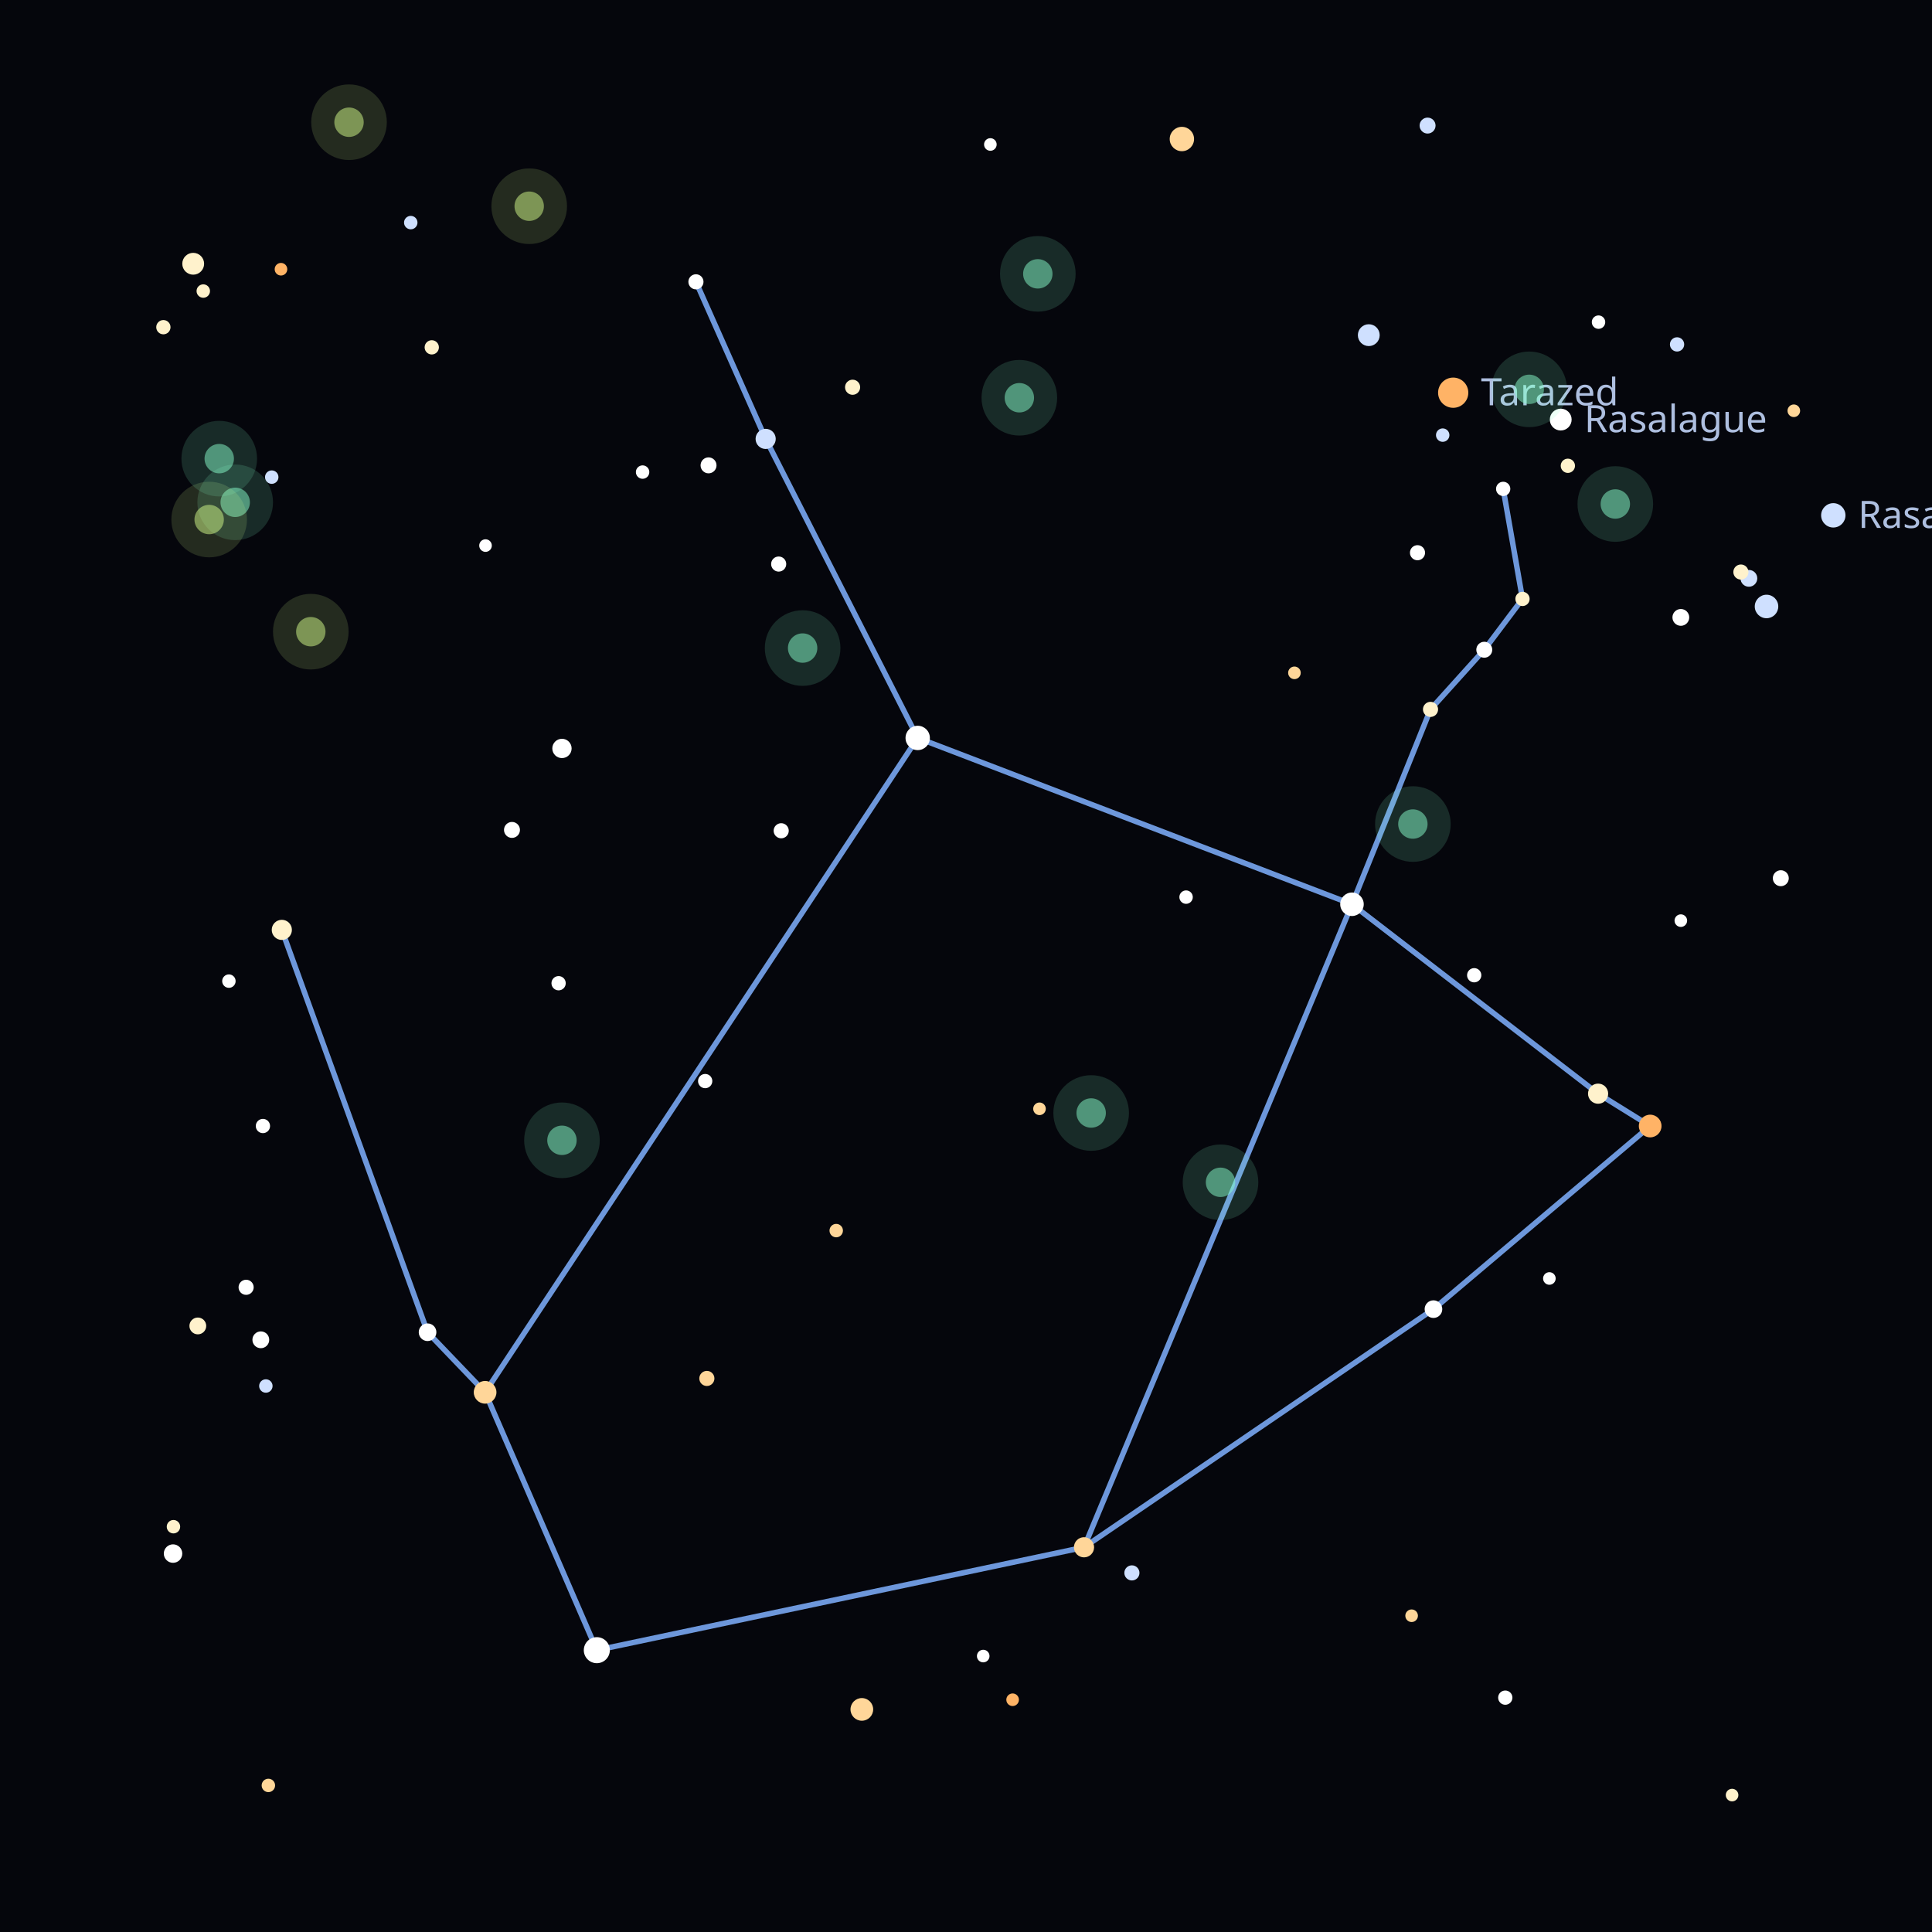
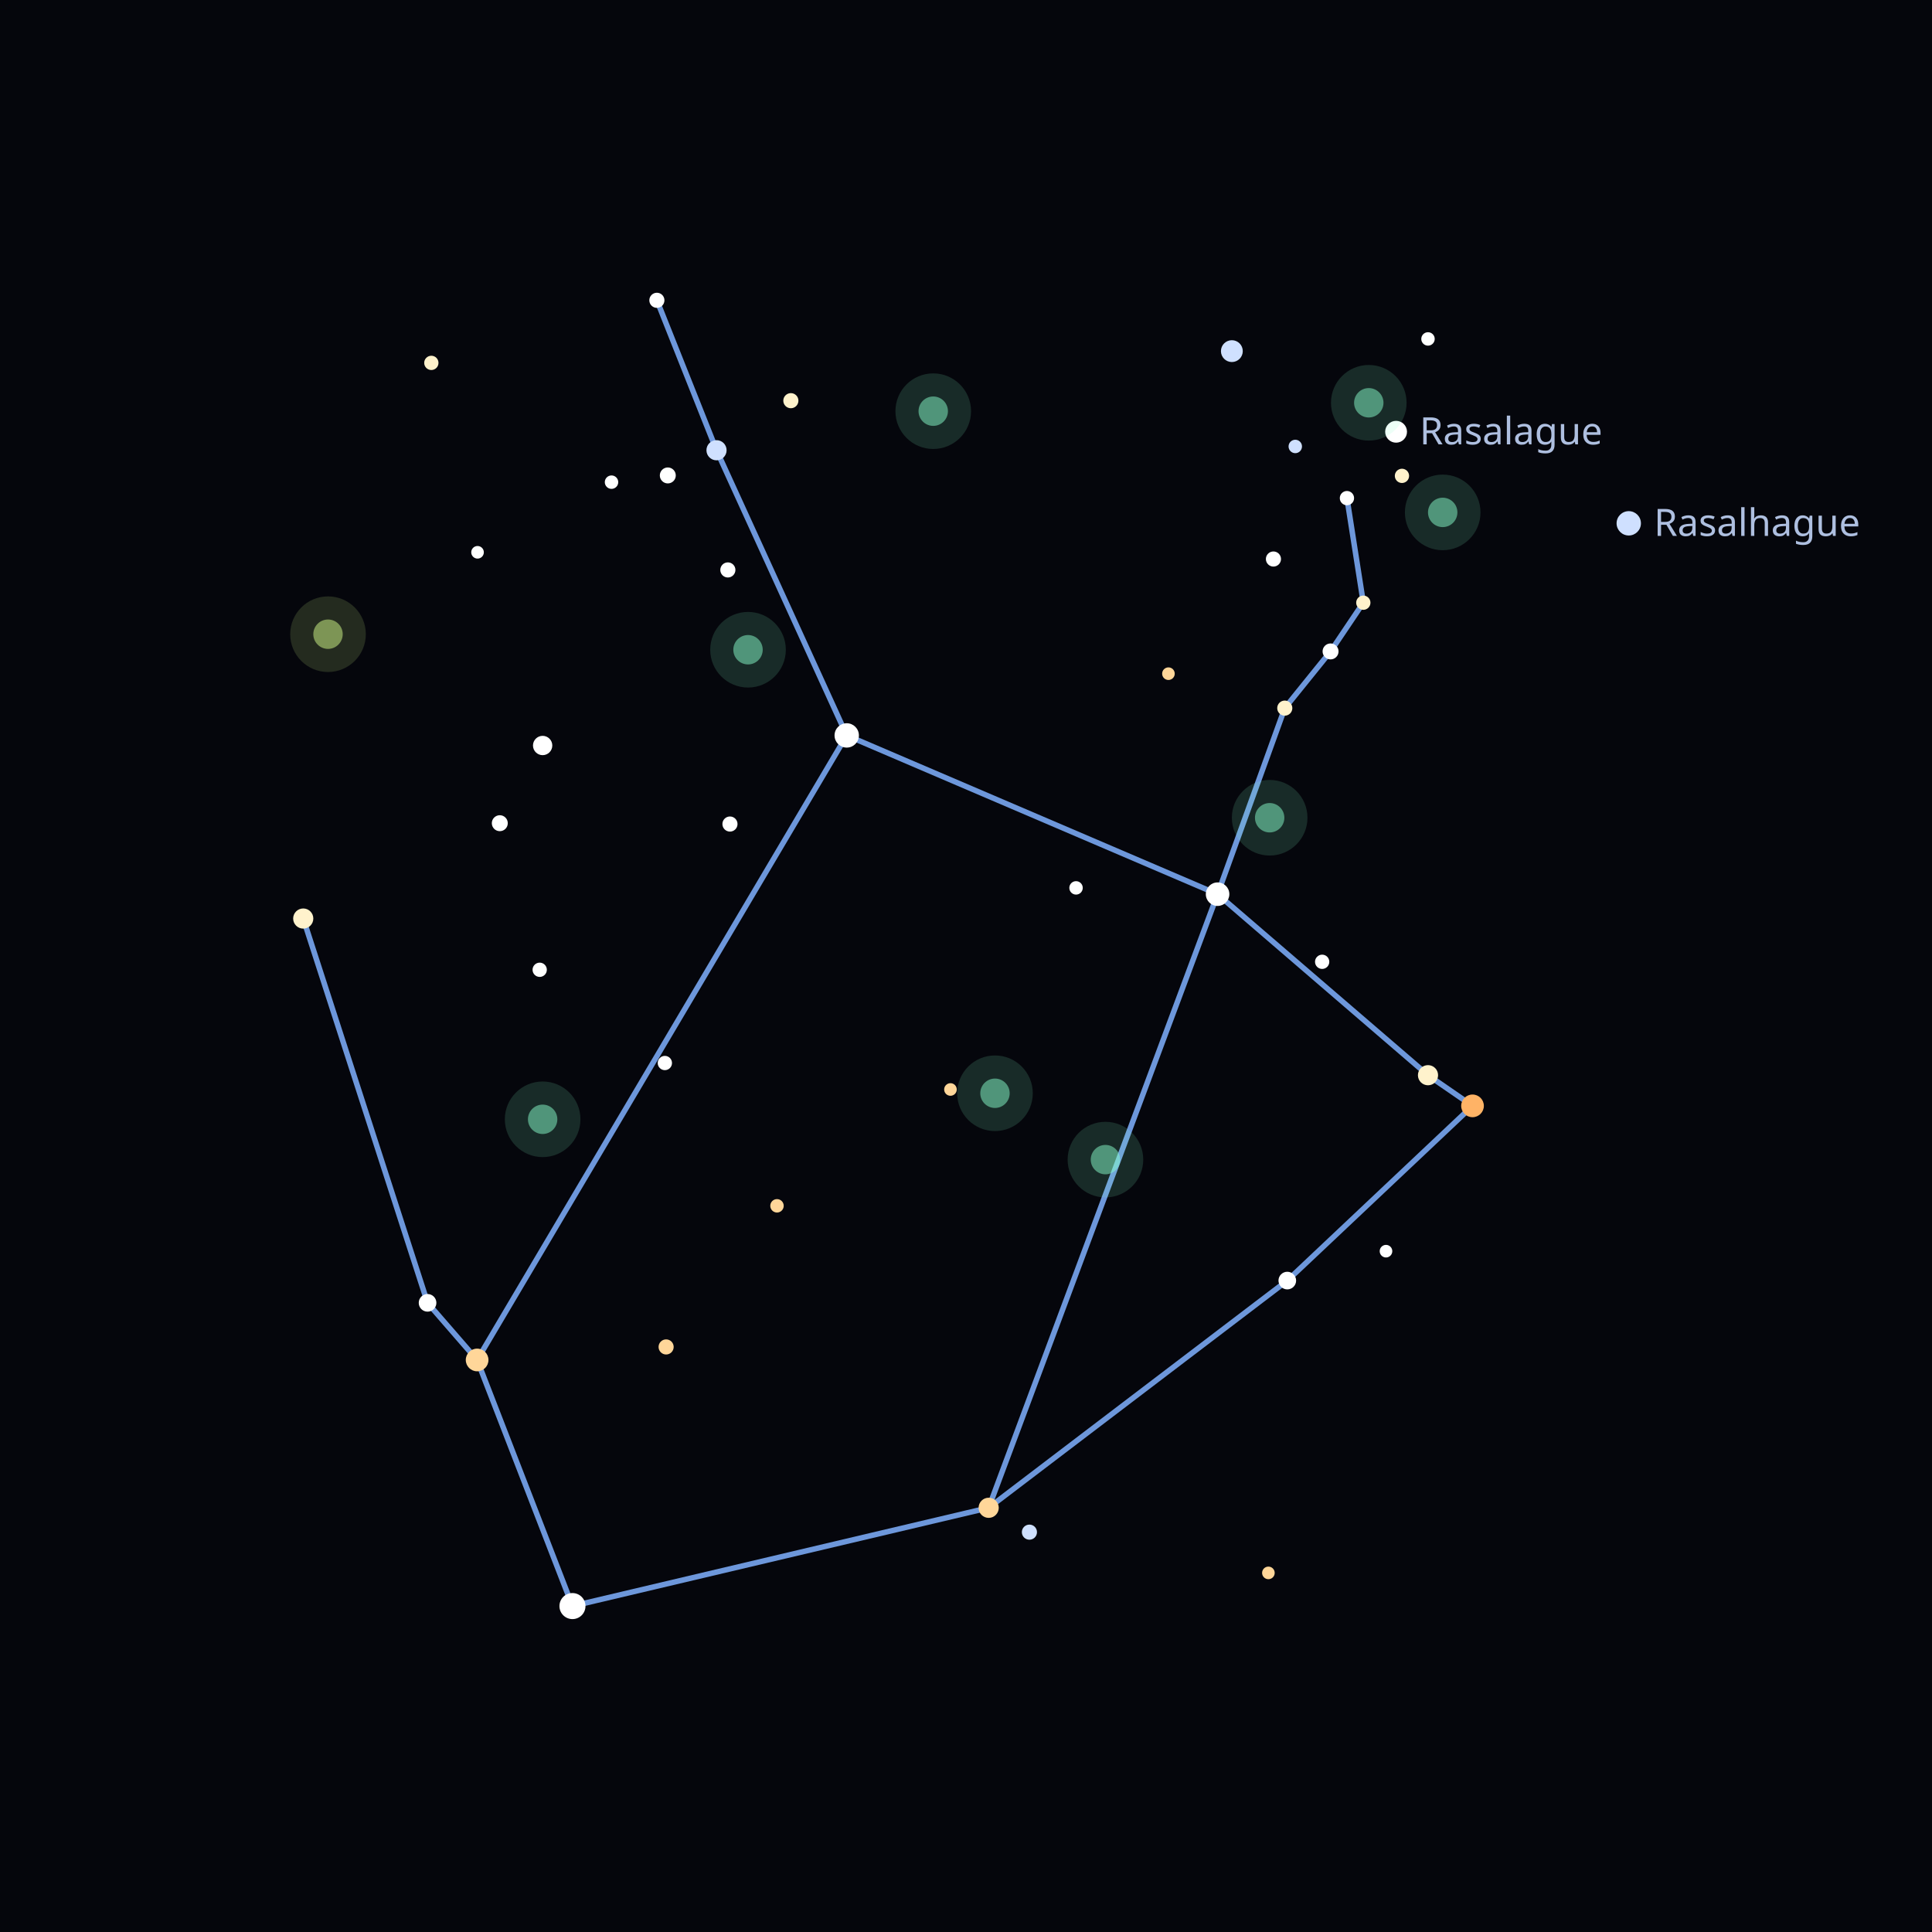
<svg xmlns="http://www.w3.org/2000/svg" viewBox="0 0 460 460" font-family="Audiowide, Segoe UI, sans-serif">
  <rect width="460" height="460" fill="#05060c" />
-   <polyline points="67.1,221.4 101.8,317.2 115.5,331.5 142.1,392.9 258.1,368.4 341.3,311.7 392.9,268.1 380.5,260.4 321.9,215.3 218.5,175.7" fill="none" stroke="#7fb0ff" stroke-width="1.3" stroke-opacity="0.85" />
-   <polyline points="258.1,368.4 321.9,215.3 340.6,168.9 353.4,154.7 362.5,142.6 357.9,116.4" fill="none" stroke="#7fb0ff" stroke-width="1.3" stroke-opacity="0.85" />
-   <polyline points="115.5,331.5 218.5,175.7 182.3,104.5 165.7,67.1" fill="none" stroke="#7fb0ff" stroke-width="1.3" stroke-opacity="0.85" />
-   <circle class="star" cx="436.5" cy="122.7" r="2.9" fill="#cfe0ff" data-name="Rasalhague" data-meta="mag 2.29" />
-   <text x="442.4" y="125.7" fill="#aebfe0" font-size="9">Rasalhague</text>
-   <circle class="star" cx="371.6" cy="99.9" r="2.6" fill="#ffffff" data-name="Rasalague" data-meta="mag 2.9" />
-   <text x="377.2" y="102.9" fill="#aebfe0" font-size="9">Rasalague</text>
-   <circle class="star" cx="346.0" cy="93.5" r="3.6" fill="#ffb366" data-name="Tarazed" data-meta="mag 1.06" />
-   <text x="352.6" y="96.5" fill="#aebfe0" font-size="9">Tarazed</text>
-   <circle class="star" cx="142.1" cy="392.9" r="3.1" fill="#ffffff" data-name="HIP 86032" data-meta="mag 2.08" />
-   <circle class="star" cx="281.4" cy="33.1" r="2.9" fill="#ffd699" data-name="HIP 82396" data-meta="mag 2.29" />
-   <circle class="star" cx="218.5" cy="175.7" r="2.9" fill="#ffffff" data-name="HIP 84012" data-meta="mag 2.43" />
-   <circle class="star" cx="321.9" cy="215.3" r="2.8" fill="#ffffff" data-name="HIP 81377" data-meta="mag 2.54" />
-   <circle class="star" cx="420.6" cy="144.4" r="2.8" fill="#cfe0ff" data-name="HIP 78820" data-meta="mag 2.56" />
-   <circle class="star" cx="392.9" cy="268.1" r="2.7" fill="#ffb366" data-name="HIP 79593" data-meta="mag 2.73" />
-   <circle class="star" cx="115.5" cy="331.5" r="2.7" fill="#ffd699" data-name="HIP 86742" data-meta="mag 2.76" />
-   <circle class="star" cx="205.2" cy="407.0" r="2.7" fill="#ffd699" data-name="HIP 84345" data-meta="mag 2.78" />
-   <circle class="star" cx="325.9" cy="79.8" r="2.6" fill="#cfe0ff" data-name="HIP 81266" data-meta="mag 2.82" />
-   <circle class="star" cx="46.0" cy="62.8" r="2.6" fill="#fff2cc" data-name="HIP 88635" data-meta="mag 2.98" />
-   <circle class="star" cx="258.1" cy="368.4" r="2.4" fill="#ffd699" data-name="HIP 83000" data-meta="mag 3.19" />
-   <circle class="star" cx="380.5" cy="260.4" r="2.4" fill="#fff2cc" data-name="HIP 79882" data-meta="mag 3.23" />
-   <circle class="star" cx="182.3" cy="104.5" r="2.4" fill="#cfe0ff" data-name="HIP 84970" data-meta="mag 3.27" />
-   <circle class="star" cx="67.1" cy="221.4" r="2.4" fill="#fff2cc" data-name="HIP 88048" data-meta="mag 3.32" />
-   <circle class="star" cx="133.8" cy="178.2" r="2.3" fill="#ffffff" data-name="HIP 86263" data-meta="mag 3.54" />
-   <circle class="star" cx="41.2" cy="369.9" r="2.2" fill="#ffffff" data-name="HIP 88771" data-meta="mag 3.71" />
-   <circle class="star" cx="101.8" cy="317.2" r="2.1" fill="#ffffff" data-name="HIP 87108" data-meta="mag 3.75" />
-   <circle class="star" cx="341.3" cy="311.7" r="2.1" fill="#ffffff" data-name="HIP 80883" data-meta="mag 3.82" />
-   <circle class="star" cx="416.4" cy="137.7" r="2.0" fill="#cfe0ff" data-name="HIP 78933" data-meta="mag 3.93" />
-   <circle class="star" cx="62.1" cy="319.0" r="2.0" fill="#ffffff" data-name="HIP 88192" data-meta="mag 3.93" />
-   <circle class="star" cx="400.2" cy="147.0" r="2.0" fill="#ffffff" data-name="HIP 79374" data-meta="mag 4.0" />
-   <circle class="star" cx="47.1" cy="315.7" r="2.0" fill="#fff2cc" data-name="HIP 88601" data-meta="mag 4.03" />
-   <circle class="star" cx="424.0" cy="209.1" r="1.9" fill="#ffffff" data-name="HIP 78727" data-meta="mag 4.16" />
-   <circle class="star" cx="168.7" cy="110.8" r="1.9" fill="#ffffff" data-name="HIP 85340" data-meta="mag 4.16" />
-   <circle class="star" cx="353.4" cy="154.7" r="1.9" fill="#ffffff" data-name="HIP 80569" data-meta="mag 4.22" />
-   <circle class="star" cx="339.9" cy="29.9" r="1.9" fill="#cfe0ff" data-name="HIP 80911" data-meta="mag 4.24" />
-   <circle class="star" cx="121.9" cy="197.6" r="1.9" fill="#ffffff" data-name="HIP 86565" data-meta="mag 4.24" />
-   <circle class="star" cx="165.7" cy="67.1" r="1.8" fill="#ffffff" data-name="HIP 85423" data-meta="mag 4.28" />
-   <circle class="star" cx="340.6" cy="168.9" r="1.8" fill="#fff2cc" data-name="HIP 80894" data-meta="mag 4.29" />
-   <circle class="star" cx="414.5" cy="136.2" r="1.8" fill="#fff2cc" data-name="HIP 78990" data-meta="mag 4.31" />
-   <circle class="star" cx="186.0" cy="197.8" r="1.8" fill="#ffffff" data-name="HIP 84880" data-meta="mag 4.32" />
-   <circle class="star" cx="203.0" cy="92.2" r="1.8" fill="#fff2cc" data-name="HIP 84405" data-meta="mag 4.33" />
-   <circle class="star" cx="168.3" cy="328.2" r="1.8" fill="#ffd699" data-name="HIP 85355" data-meta="mag 4.34" />
-   <circle class="star" cx="269.5" cy="374.5" r="1.8" fill="#cfe0ff" data-name="HIP 82673" data-meta="mag 4.39" />
-   <circle class="star" cx="185.4" cy="134.3" r="1.8" fill="#ffffff" data-name="HIP 84893" data-meta="mag 4.39" />
-   <circle class="star" cx="58.6" cy="306.5" r="1.8" fill="#ffffff" data-name="HIP 88290" data-meta="mag 4.42" />
-   <circle class="star" cx="337.5" cy="131.6" r="1.8" fill="#ffffff" data-name="HIP 80975" data-meta="mag 4.45" />
-   <circle class="star" cx="362.5" cy="142.6" r="1.7" fill="#fff2cc" data-name="HIP 80343" data-meta="mag 4.48" />
-   <circle class="star" cx="167.9" cy="257.4" r="1.7" fill="#ffffff" data-name="HIP 85365" data-meta="mag 4.53" />
-   <circle class="star" cx="102.8" cy="82.7" r="1.7" fill="#fff2cc" data-name="HIP 87072" data-meta="mag 4.53" />
-   <circle class="star" cx="373.3" cy="110.9" r="1.7" fill="#fff2cc" data-name="HIP 80079" data-meta="mag 4.55" />
-   <circle class="star" cx="38.9" cy="77.9" r="1.7" fill="#fff2cc" data-name="HIP 88839" data-meta="mag 4.55" />
-   <circle class="star" cx="358.4" cy="404.2" r="1.7" fill="#ffffff" data-name="HIP 80463" data-meta="mag 4.57" />
-   <circle class="star" cx="357.9" cy="116.4" r="1.7" fill="#ffffff" data-name="HIP 80473" data-meta="mag 4.57" />
-   <circle class="star" cx="399.3" cy="82.0" r="1.7" fill="#cfe0ff" data-name="HIP 79404" data-meta="mag 4.58" />
-   <circle class="star" cx="133.0" cy="234.1" r="1.7" fill="#ffffff" data-name="HIP 86284" data-meta="mag 4.58" />
-   <circle class="star" cx="351.0" cy="232.2" r="1.7" fill="#ffffff" data-name="HIP 80628" data-meta="mag 4.62" />
-   <circle class="star" cx="62.6" cy="268.1" r="1.7" fill="#ffffff" data-name="HIP 88175" data-meta="mag 4.62" />
-   <circle class="star" cx="282.4" cy="213.6" r="1.6" fill="#ffffff" data-name="HIP 82369" data-meta="mag 4.64" />
-   <circle class="star" cx="41.3" cy="363.5" r="1.6" fill="#fff2cc" data-name="HIP 88765" data-meta="mag 4.64" />
-   <circle class="star" cx="48.4" cy="69.3" r="1.6" fill="#fff2cc" data-name="HIP 88567" data-meta="mag 4.66" />
-   <circle class="star" cx="63.9" cy="425.1" r="1.6" fill="#ffd699" data-name="HIP 88128" data-meta="mag 4.67" />
-   <circle class="star" cx="199.1" cy="293.0" r="1.6" fill="#ffd699" data-name="HIP 84514" data-meta="mag 4.72" />
-   <circle class="star" cx="64.7" cy="113.6" r="1.6" fill="#cfe0ff" data-name="HIP 88116" data-meta="mag 4.74" />
-   <circle class="star" cx="54.5" cy="233.6" r="1.6" fill="#ffffff" data-name="HIP 88404" data-meta="mag 4.77" />
-   <circle class="star" cx="153.0" cy="112.4" r="1.6" fill="#ffffff" data-name="HIP 85755" data-meta="mag 4.78" />
-   <circle class="star" cx="343.5" cy="103.6" r="1.6" fill="#cfe0ff" data-name="HIP 80815" data-meta="mag 4.79" />
-   <circle class="star" cx="97.8" cy="53.0" r="1.6" fill="#cfe0ff" data-name="HIP 87220" data-meta="mag 4.79" />
-   <circle class="star" cx="63.3" cy="330.0" r="1.6" fill="#cfe0ff" data-name="HIP 88149" data-meta="mag 4.79" />
-   <circle class="star" cx="380.6" cy="76.7" r="1.6" fill="#ffffff" data-name="HIP 79881" data-meta="mag 4.8" />
-   <circle class="star" cx="368.9" cy="304.4" r="1.5" fill="#ffffff" data-name="HIP 80179" data-meta="mag 4.82" />
-   <circle class="star" cx="247.5" cy="264.0" r="1.5" fill="#ffd699" data-name="HIP 83262" data-meta="mag 4.82" />
-   <circle class="star" cx="235.8" cy="34.4" r="1.5" fill="#ffffff" data-name="HIP 83574" data-meta="mag 4.83" />
-   <circle class="star" cx="336.1" cy="384.7" r="1.5" fill="#ffd699" data-name="HIP 81008" data-meta="mag 4.84" />
-   <circle class="star" cx="115.6" cy="129.9" r="1.5" fill="#ffffff" data-name="HIP 86736" data-meta="mag 4.86" />
-   <circle class="star" cx="234.1" cy="394.3" r="1.5" fill="#ffffff" data-name="HIP 83613" data-meta="mag 4.89" />
-   <circle class="star" cx="420.6" cy="144.4" r="1.5" fill="#cfe0ff" data-name="HIP 78821" data-meta="mag 4.9" />
-   <circle class="star" cx="308.2" cy="160.2" r="1.5" fill="#ffd699" data-name="HIP 81724" data-meta="mag 4.91" />
-   <circle class="star" cx="400.2" cy="219.2" r="1.5" fill="#ffffff" data-name="HIP 79375" data-meta="mag 4.93" />
-   <circle class="star" cx="427.1" cy="97.8" r="1.5" fill="#ffd699" data-name="HIP 78650" data-meta="mag 4.96" />
-   <circle class="star" cx="241.1" cy="404.7" r="1.5" fill="#ffb366" data-name="HIP 83430" data-meta="mag 4.97" />
-   <circle class="star" cx="412.4" cy="427.4" r="1.5" fill="#fff2cc" data-name="HIP 79043" data-meta="mag 5.0" />
-   <circle class="star" cx="66.9" cy="64.1" r="1.5" fill="#ffb366" data-name="HIP 88060" data-meta="mag 5.0" />
-   <circle class="star" cx="259.8" cy="265.0" r="9" fill="#88ffcc" fill-opacity="0.15" data-name="M10" data-meta="gc" />
-   <circle cx="259.8" cy="265.0" r="3.5" fill="#88ffcc" fill-opacity="0.5" />
-   <circle class="star" cx="336.4" cy="196.2" r="9" fill="#88ffcc" fill-opacity="0.15" data-name="M107" data-meta="gc" />
-   <circle cx="336.4" cy="196.2" r="3.5" fill="#88ffcc" fill-opacity="0.5" />
-   <circle class="star" cx="290.6" cy="281.5" r="9" fill="#88ffcc" fill-opacity="0.15" data-name="M12" data-meta="gc" />
-   <circle cx="290.6" cy="281.5" r="3.5" fill="#88ffcc" fill-opacity="0.5" />
-   <circle class="star" cx="133.8" cy="271.5" r="9" fill="#88ffcc" fill-opacity="0.15" data-name="M14" data-meta="gc" />
-   <circle cx="133.8" cy="271.5" r="3.5" fill="#88ffcc" fill-opacity="0.5" />
-   <circle class="star" cx="242.7" cy="94.7" r="9" fill="#88ffcc" fill-opacity="0.15" data-name="M19" data-meta="gc" />
-   <circle cx="242.7" cy="94.7" r="3.5" fill="#88ffcc" fill-opacity="0.5" />
-   <circle class="star" cx="56.0" cy="119.6" r="9" fill="#88ffcc" fill-opacity="0.15" data-name="M20" data-meta="sfr" />
-   <circle cx="56.0" cy="119.6" r="3.5" fill="#88ffcc" fill-opacity="0.5" />
-   <circle class="star" cx="49.8" cy="123.7" r="9" fill="#d6ff8c" fill-opacity="0.15" data-name="M21" data-meta="oc" />
-   <circle cx="49.8" cy="123.7" r="3.5" fill="#d6ff8c" fill-opacity="0.5" />
-   <circle class="star" cx="74.0" cy="150.4" r="9" fill="#d6ff8c" fill-opacity="0.15" data-name="M23" data-meta="oc" />
-   <circle cx="74.0" cy="150.4" r="3.5" fill="#d6ff8c" fill-opacity="0.5" />
-   <circle class="star" cx="364.1" cy="92.7" r="9" fill="#88ffcc" fill-opacity="0.15" data-name="M4" data-meta="gc" />
-   <circle cx="364.1" cy="92.7" r="3.5" fill="#88ffcc" fill-opacity="0.5" />
-   <circle class="star" cx="126.0" cy="49.1" r="9" fill="#d6ff8c" fill-opacity="0.15" data-name="M6" data-meta="oc" />
-   <circle cx="126.0" cy="49.1" r="3.5" fill="#d6ff8c" fill-opacity="0.5" />
-   <circle class="star" cx="247.1" cy="65.2" r="9" fill="#88ffcc" fill-opacity="0.15" data-name="M62" data-meta="gc" />
-   <circle cx="247.1" cy="65.2" r="3.5" fill="#88ffcc" fill-opacity="0.5" />
-   <circle class="star" cx="83.1" cy="29.1" r="9" fill="#d6ff8c" fill-opacity="0.15" data-name="M7" data-meta="oc" />
-   <circle cx="83.1" cy="29.1" r="3.5" fill="#d6ff8c" fill-opacity="0.5" />
-   <circle class="star" cx="52.2" cy="109.2" r="9" fill="#88ffcc" fill-opacity="0.15" data-name="M8" data-meta="sfr" />
-   <circle cx="52.2" cy="109.2" r="3.5" fill="#88ffcc" fill-opacity="0.5" />
-   <circle class="star" cx="384.6" cy="120.0" r="9" fill="#88ffcc" fill-opacity="0.15" data-name="M80" data-meta="gc" />
-   <circle cx="384.6" cy="120.0" r="3.5" fill="#88ffcc" fill-opacity="0.5" />
-   <circle class="star" cx="191.1" cy="154.3" r="9" fill="#88ffcc" fill-opacity="0.15" data-name="M9" data-meta="gc" />
-   <circle cx="191.1" cy="154.3" r="3.5" fill="#88ffcc" fill-opacity="0.5" />
+   <polyline points="72.2,218.7 101.8,310.2 113.6,323.8 136.3,382.4 235.4,359.0 306.5,304.9 350.6,263.3 340.0,256.0 289.9,212.9 201.6,175.1" fill="none" stroke="#7fb0ff" stroke-width="1.3" stroke-opacity="0.85" />
+   <polyline points="235.4,359.0 289.9,212.9 305.9,168.6 316.8,155.1 324.6,143.5 320.7,118.6" fill="none" stroke="#7fb0ff" stroke-width="1.3" stroke-opacity="0.85" />
+   <polyline points="113.6,323.8 201.6,175.1 170.6,107.2 156.4,71.5" fill="none" stroke="#7fb0ff" stroke-width="1.3" stroke-opacity="0.85" />
+   <circle class="star" cx="136.3" cy="382.4" r="3.1" fill="#ffffff" data-name="HIP 86032" data-meta="mag 2.08" />
+   <circle class="star" cx="387.8" cy="124.6" r="2.9" fill="#cfe0ff" data-name="Rasalhague" data-meta="mag 2.29" />
+   <text x="393.8" y="127.6" fill="#aebfe0" font-size="9">Rasalhague</text>
+   <circle class="star" cx="201.6" cy="175.1" r="2.9" fill="#ffffff" data-name="HIP 84012" data-meta="mag 2.43" />
+   <circle class="star" cx="289.9" cy="212.9" r="2.8" fill="#ffffff" data-name="HIP 81377" data-meta="mag 2.54" />
+   <circle class="star" cx="350.6" cy="263.3" r="2.7" fill="#ffb366" data-name="HIP 79593" data-meta="mag 2.73" />
+   <circle class="star" cx="113.6" cy="323.8" r="2.7" fill="#ffd699" data-name="HIP 86742" data-meta="mag 2.76" />
+   <circle class="star" cx="293.3" cy="83.6" r="2.6" fill="#cfe0ff" data-name="HIP 81266" data-meta="mag 2.82" />
+   <circle class="star" cx="332.4" cy="102.8" r="2.6" fill="#ffffff" data-name="Rasalague" data-meta="mag 2.9" />
+   <text x="338.0" y="105.8" fill="#aebfe0" font-size="9">Rasalague</text>
+   <circle class="star" cx="235.4" cy="359.0" r="2.4" fill="#ffd699" data-name="HIP 83000" data-meta="mag 3.19" />
+   <circle class="star" cx="340.0" cy="256.0" r="2.4" fill="#fff2cc" data-name="HIP 79882" data-meta="mag 3.23" />
+   <circle class="star" cx="170.6" cy="107.2" r="2.4" fill="#cfe0ff" data-name="HIP 84970" data-meta="mag 3.27" />
+   <circle class="star" cx="72.2" cy="218.7" r="2.4" fill="#fff2cc" data-name="HIP 88048" data-meta="mag 3.32" />
+   <circle class="star" cx="129.2" cy="177.5" r="2.3" fill="#ffffff" data-name="HIP 86263" data-meta="mag 3.54" />
+   <circle class="star" cx="101.8" cy="310.2" r="2.1" fill="#ffffff" data-name="HIP 87108" data-meta="mag 3.75" />
+   <circle class="star" cx="306.5" cy="304.9" r="2.1" fill="#ffffff" data-name="HIP 80883" data-meta="mag 3.82" />
+   <circle class="star" cx="159.0" cy="113.2" r="1.9" fill="#ffffff" data-name="HIP 85340" data-meta="mag 4.16" />
+   <circle class="star" cx="316.8" cy="155.1" r="1.9" fill="#ffffff" data-name="HIP 80569" data-meta="mag 4.22" />
+   <circle class="star" cx="119.0" cy="196.0" r="1.9" fill="#ffffff" data-name="HIP 86565" data-meta="mag 4.24" />
+   <circle class="star" cx="156.4" cy="71.5" r="1.8" fill="#ffffff" data-name="HIP 85423" data-meta="mag 4.28" />
+   <circle class="star" cx="305.9" cy="168.6" r="1.8" fill="#fff2cc" data-name="HIP 80894" data-meta="mag 4.29" />
+   <circle class="star" cx="173.8" cy="196.2" r="1.8" fill="#ffffff" data-name="HIP 84880" data-meta="mag 4.32" />
+   <circle class="star" cx="188.3" cy="95.4" r="1.8" fill="#fff2cc" data-name="HIP 84405" data-meta="mag 4.33" />
+   <circle class="star" cx="158.6" cy="320.7" r="1.8" fill="#ffd699" data-name="HIP 85355" data-meta="mag 4.34" />
+   <circle class="star" cx="245.1" cy="364.8" r="1.8" fill="#cfe0ff" data-name="HIP 82673" data-meta="mag 4.39" />
+   <circle class="star" cx="173.3" cy="135.7" r="1.8" fill="#ffffff" data-name="HIP 84893" data-meta="mag 4.39" />
+   <circle class="star" cx="303.2" cy="133.1" r="1.8" fill="#ffffff" data-name="HIP 80975" data-meta="mag 4.45" />
+   <circle class="star" cx="324.6" cy="143.5" r="1.7" fill="#fff2cc" data-name="HIP 80343" data-meta="mag 4.48" />
+   <circle class="star" cx="158.3" cy="253.1" r="1.7" fill="#ffffff" data-name="HIP 85365" data-meta="mag 4.53" />
+   <circle class="star" cx="102.7" cy="86.4" r="1.7" fill="#fff2cc" data-name="HIP 87072" data-meta="mag 4.53" />
+   <circle class="star" cx="333.8" cy="113.3" r="1.7" fill="#fff2cc" data-name="HIP 80079" data-meta="mag 4.55" />
+   <circle class="star" cx="320.7" cy="118.6" r="1.7" fill="#ffffff" data-name="HIP 80473" data-meta="mag 4.57" />
+   <circle class="star" cx="128.5" cy="230.9" r="1.7" fill="#ffffff" data-name="HIP 86284" data-meta="mag 4.58" />
+   <circle class="star" cx="314.8" cy="229.0" r="1.7" fill="#ffffff" data-name="HIP 80628" data-meta="mag 4.62" />
+   <circle class="star" cx="256.2" cy="211.4" r="1.6" fill="#ffffff" data-name="HIP 82369" data-meta="mag 4.64" />
+   <circle class="star" cx="185.0" cy="287.1" r="1.6" fill="#ffd699" data-name="HIP 84514" data-meta="mag 4.72" />
+   <circle class="star" cx="145.6" cy="114.8" r="1.6" fill="#ffffff" data-name="HIP 85755" data-meta="mag 4.78" />
+   <circle class="star" cx="308.4" cy="106.3" r="1.6" fill="#cfe0ff" data-name="HIP 80815" data-meta="mag 4.79" />
+   <circle class="star" cx="340.0" cy="80.7" r="1.6" fill="#ffffff" data-name="HIP 79881" data-meta="mag 4.8" />
+   <circle class="star" cx="330.0" cy="297.9" r="1.5" fill="#ffffff" data-name="HIP 80179" data-meta="mag 4.82" />
+   <circle class="star" cx="226.3" cy="259.4" r="1.5" fill="#ffd699" data-name="HIP 83262" data-meta="mag 4.82" />
+   <circle class="star" cx="302.0" cy="374.5" r="1.5" fill="#ffd699" data-name="HIP 81008" data-meta="mag 4.84" />
+   <circle class="star" cx="113.7" cy="131.5" r="1.5" fill="#ffffff" data-name="HIP 86736" data-meta="mag 4.86" />
+   <circle class="star" cx="278.2" cy="160.4" r="1.5" fill="#ffd699" data-name="HIP 81724" data-meta="mag 4.91" />
+   <circle class="star" cx="236.9" cy="260.3" r="9" fill="#88ffcc" fill-opacity="0.15" data-name="M10" data-meta="gc" />
+   <circle cx="236.9" cy="260.3" r="3.5" fill="#88ffcc" fill-opacity="0.5" />
+   <circle class="star" cx="302.3" cy="194.7" r="9" fill="#88ffcc" fill-opacity="0.15" data-name="M107" data-meta="gc" />
+   <circle cx="302.3" cy="194.7" r="3.5" fill="#88ffcc" fill-opacity="0.5" />
+   <circle class="star" cx="263.2" cy="276.1" r="9" fill="#88ffcc" fill-opacity="0.15" data-name="M12" data-meta="gc" />
+   <circle cx="263.2" cy="276.1" r="3.5" fill="#88ffcc" fill-opacity="0.5" />
+   <circle class="star" cx="129.2" cy="266.5" r="9" fill="#88ffcc" fill-opacity="0.15" data-name="M14" data-meta="gc" />
+   <circle cx="129.2" cy="266.5" r="3.5" fill="#88ffcc" fill-opacity="0.5" />
+   <circle class="star" cx="222.2" cy="97.9" r="9" fill="#88ffcc" fill-opacity="0.15" data-name="M19" data-meta="gc" />
+   <circle cx="222.2" cy="97.9" r="3.5" fill="#88ffcc" fill-opacity="0.5" />
+   <circle class="star" cx="78.1" cy="151.0" r="9" fill="#d6ff8c" fill-opacity="0.15" data-name="M23" data-meta="oc" />
+   <circle cx="78.1" cy="151.0" r="3.5" fill="#d6ff8c" fill-opacity="0.5" />
+   <circle class="star" cx="325.9" cy="95.9" r="9" fill="#88ffcc" fill-opacity="0.15" data-name="M4" data-meta="gc" />
+   <circle cx="325.9" cy="95.9" r="3.5" fill="#88ffcc" fill-opacity="0.5" />
+   <circle class="star" cx="343.5" cy="122.0" r="9" fill="#88ffcc" fill-opacity="0.15" data-name="M80" data-meta="gc" />
+   <circle cx="343.5" cy="122.0" r="3.5" fill="#88ffcc" fill-opacity="0.5" />
+   <circle class="star" cx="178.1" cy="154.7" r="9" fill="#88ffcc" fill-opacity="0.15" data-name="M9" data-meta="gc" />
+   <circle cx="178.1" cy="154.7" r="3.5" fill="#88ffcc" fill-opacity="0.5" />
</svg>
